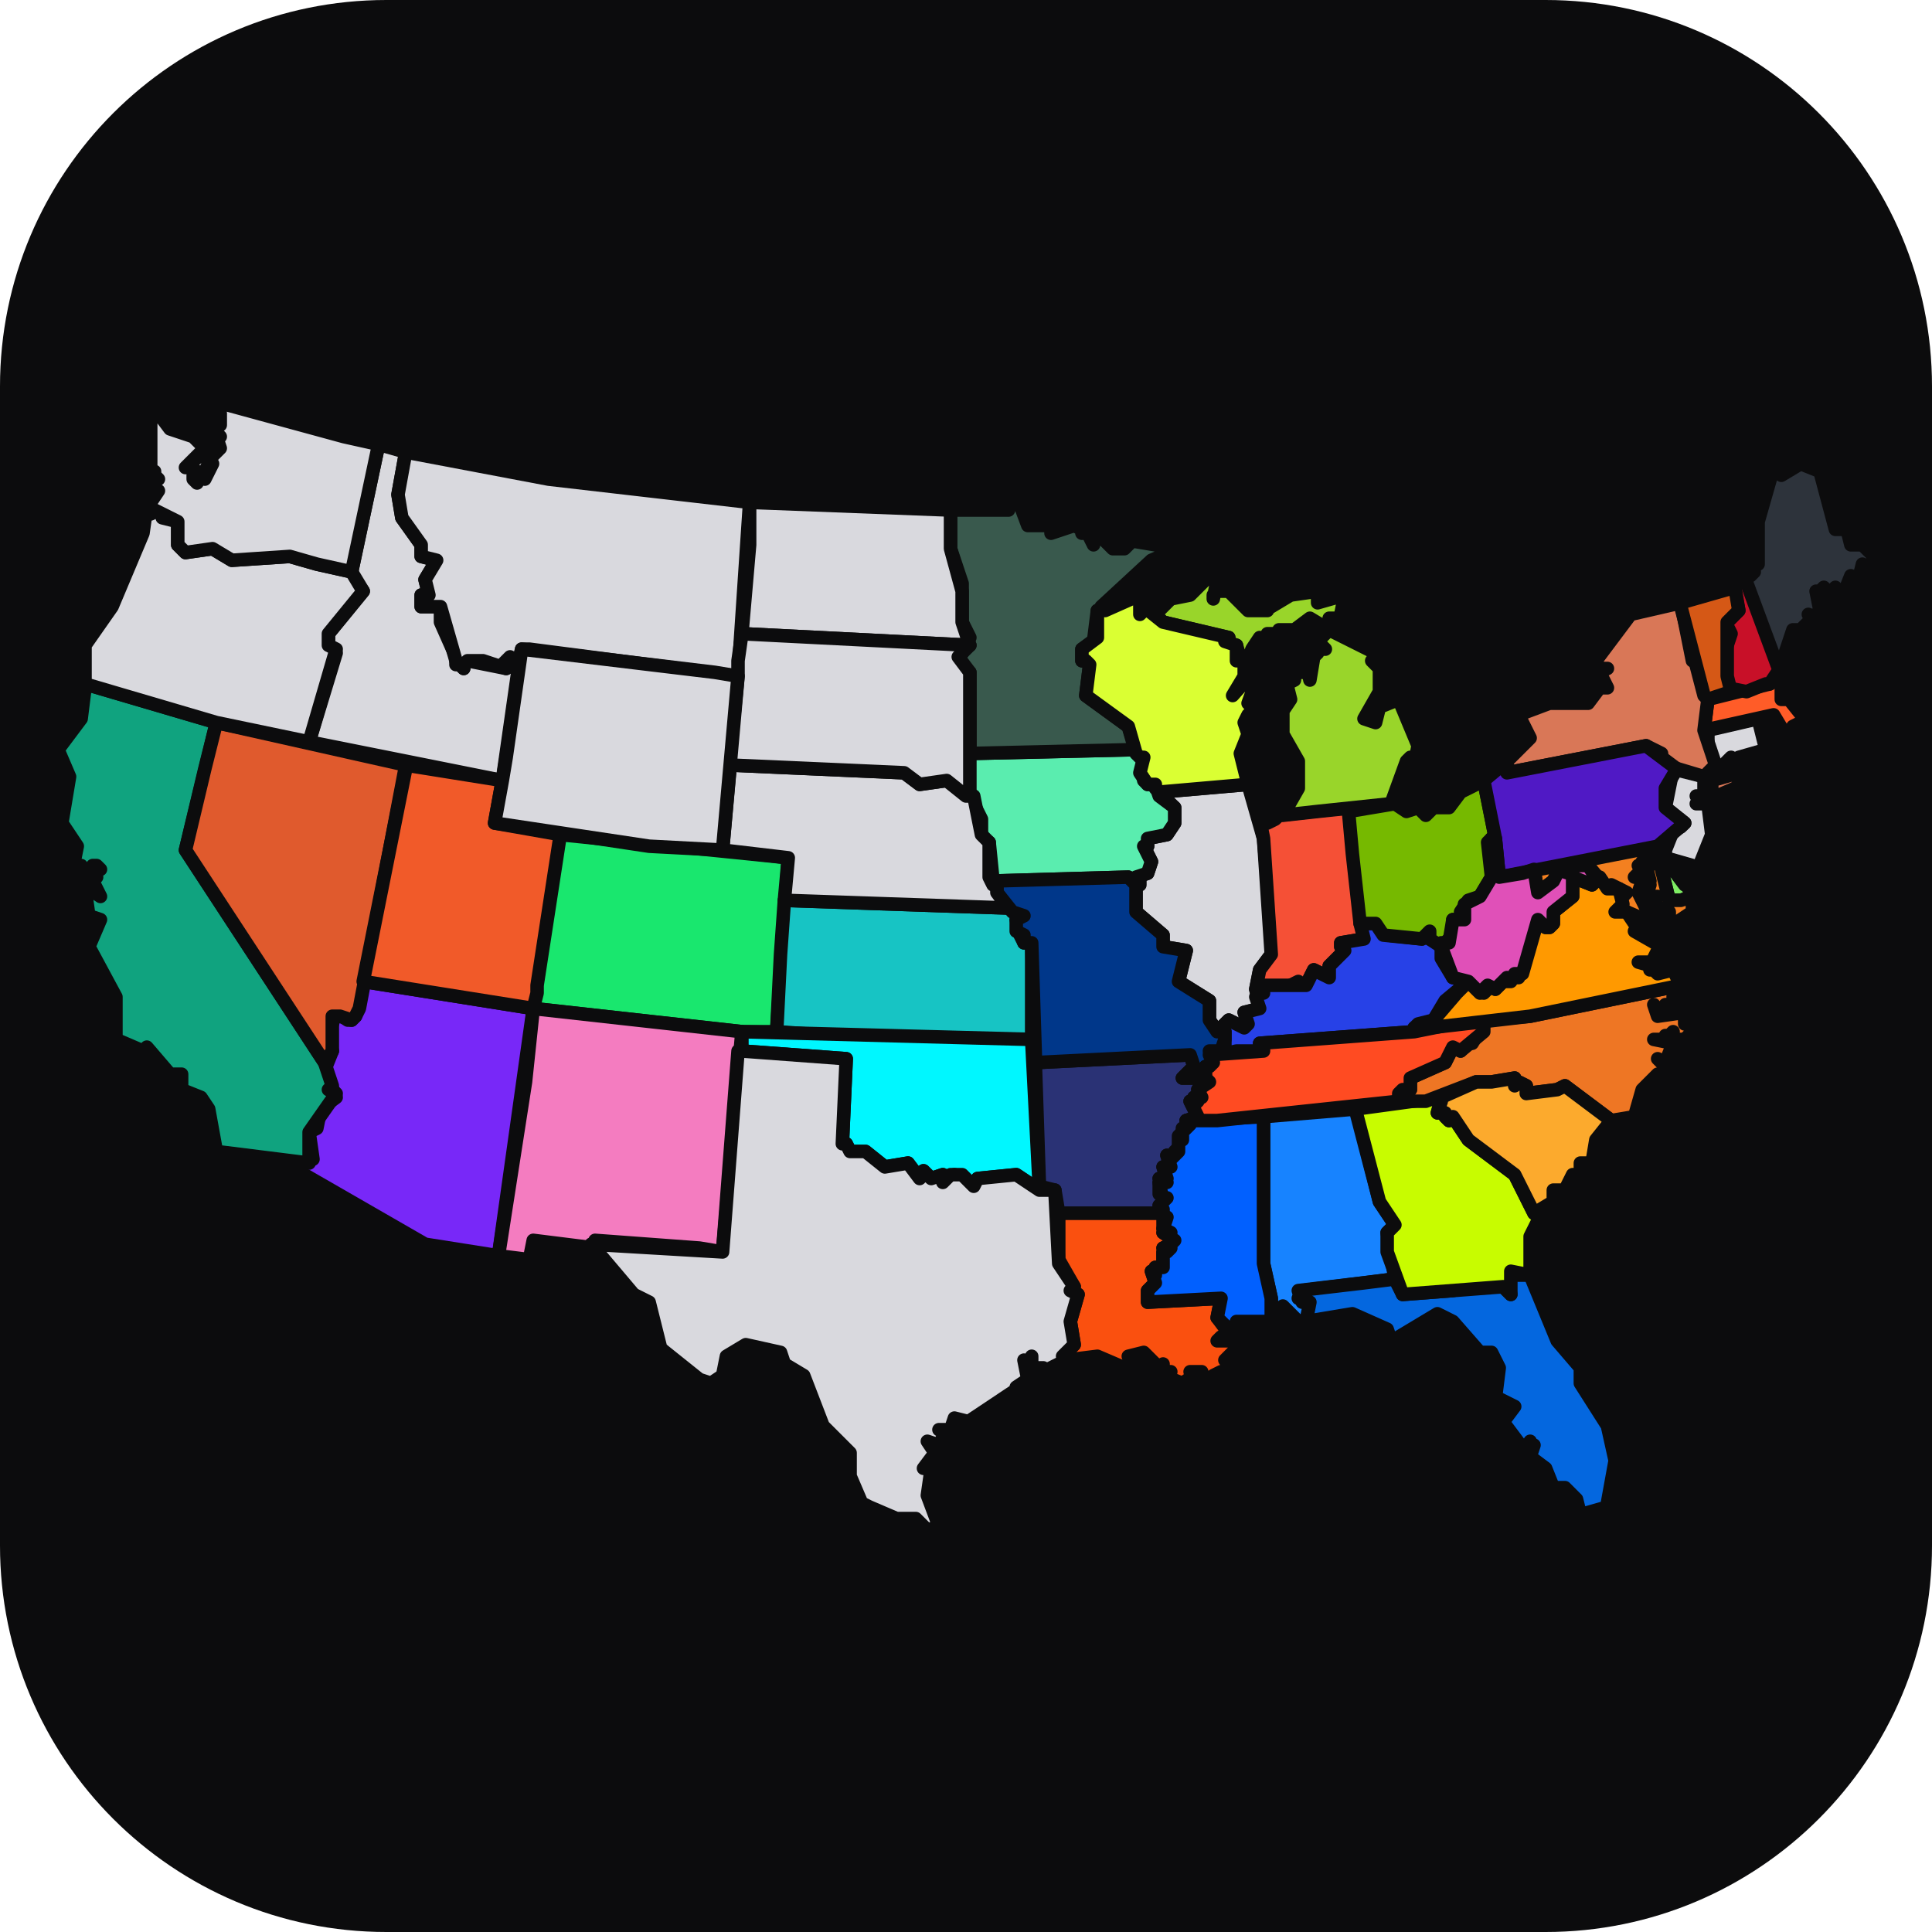
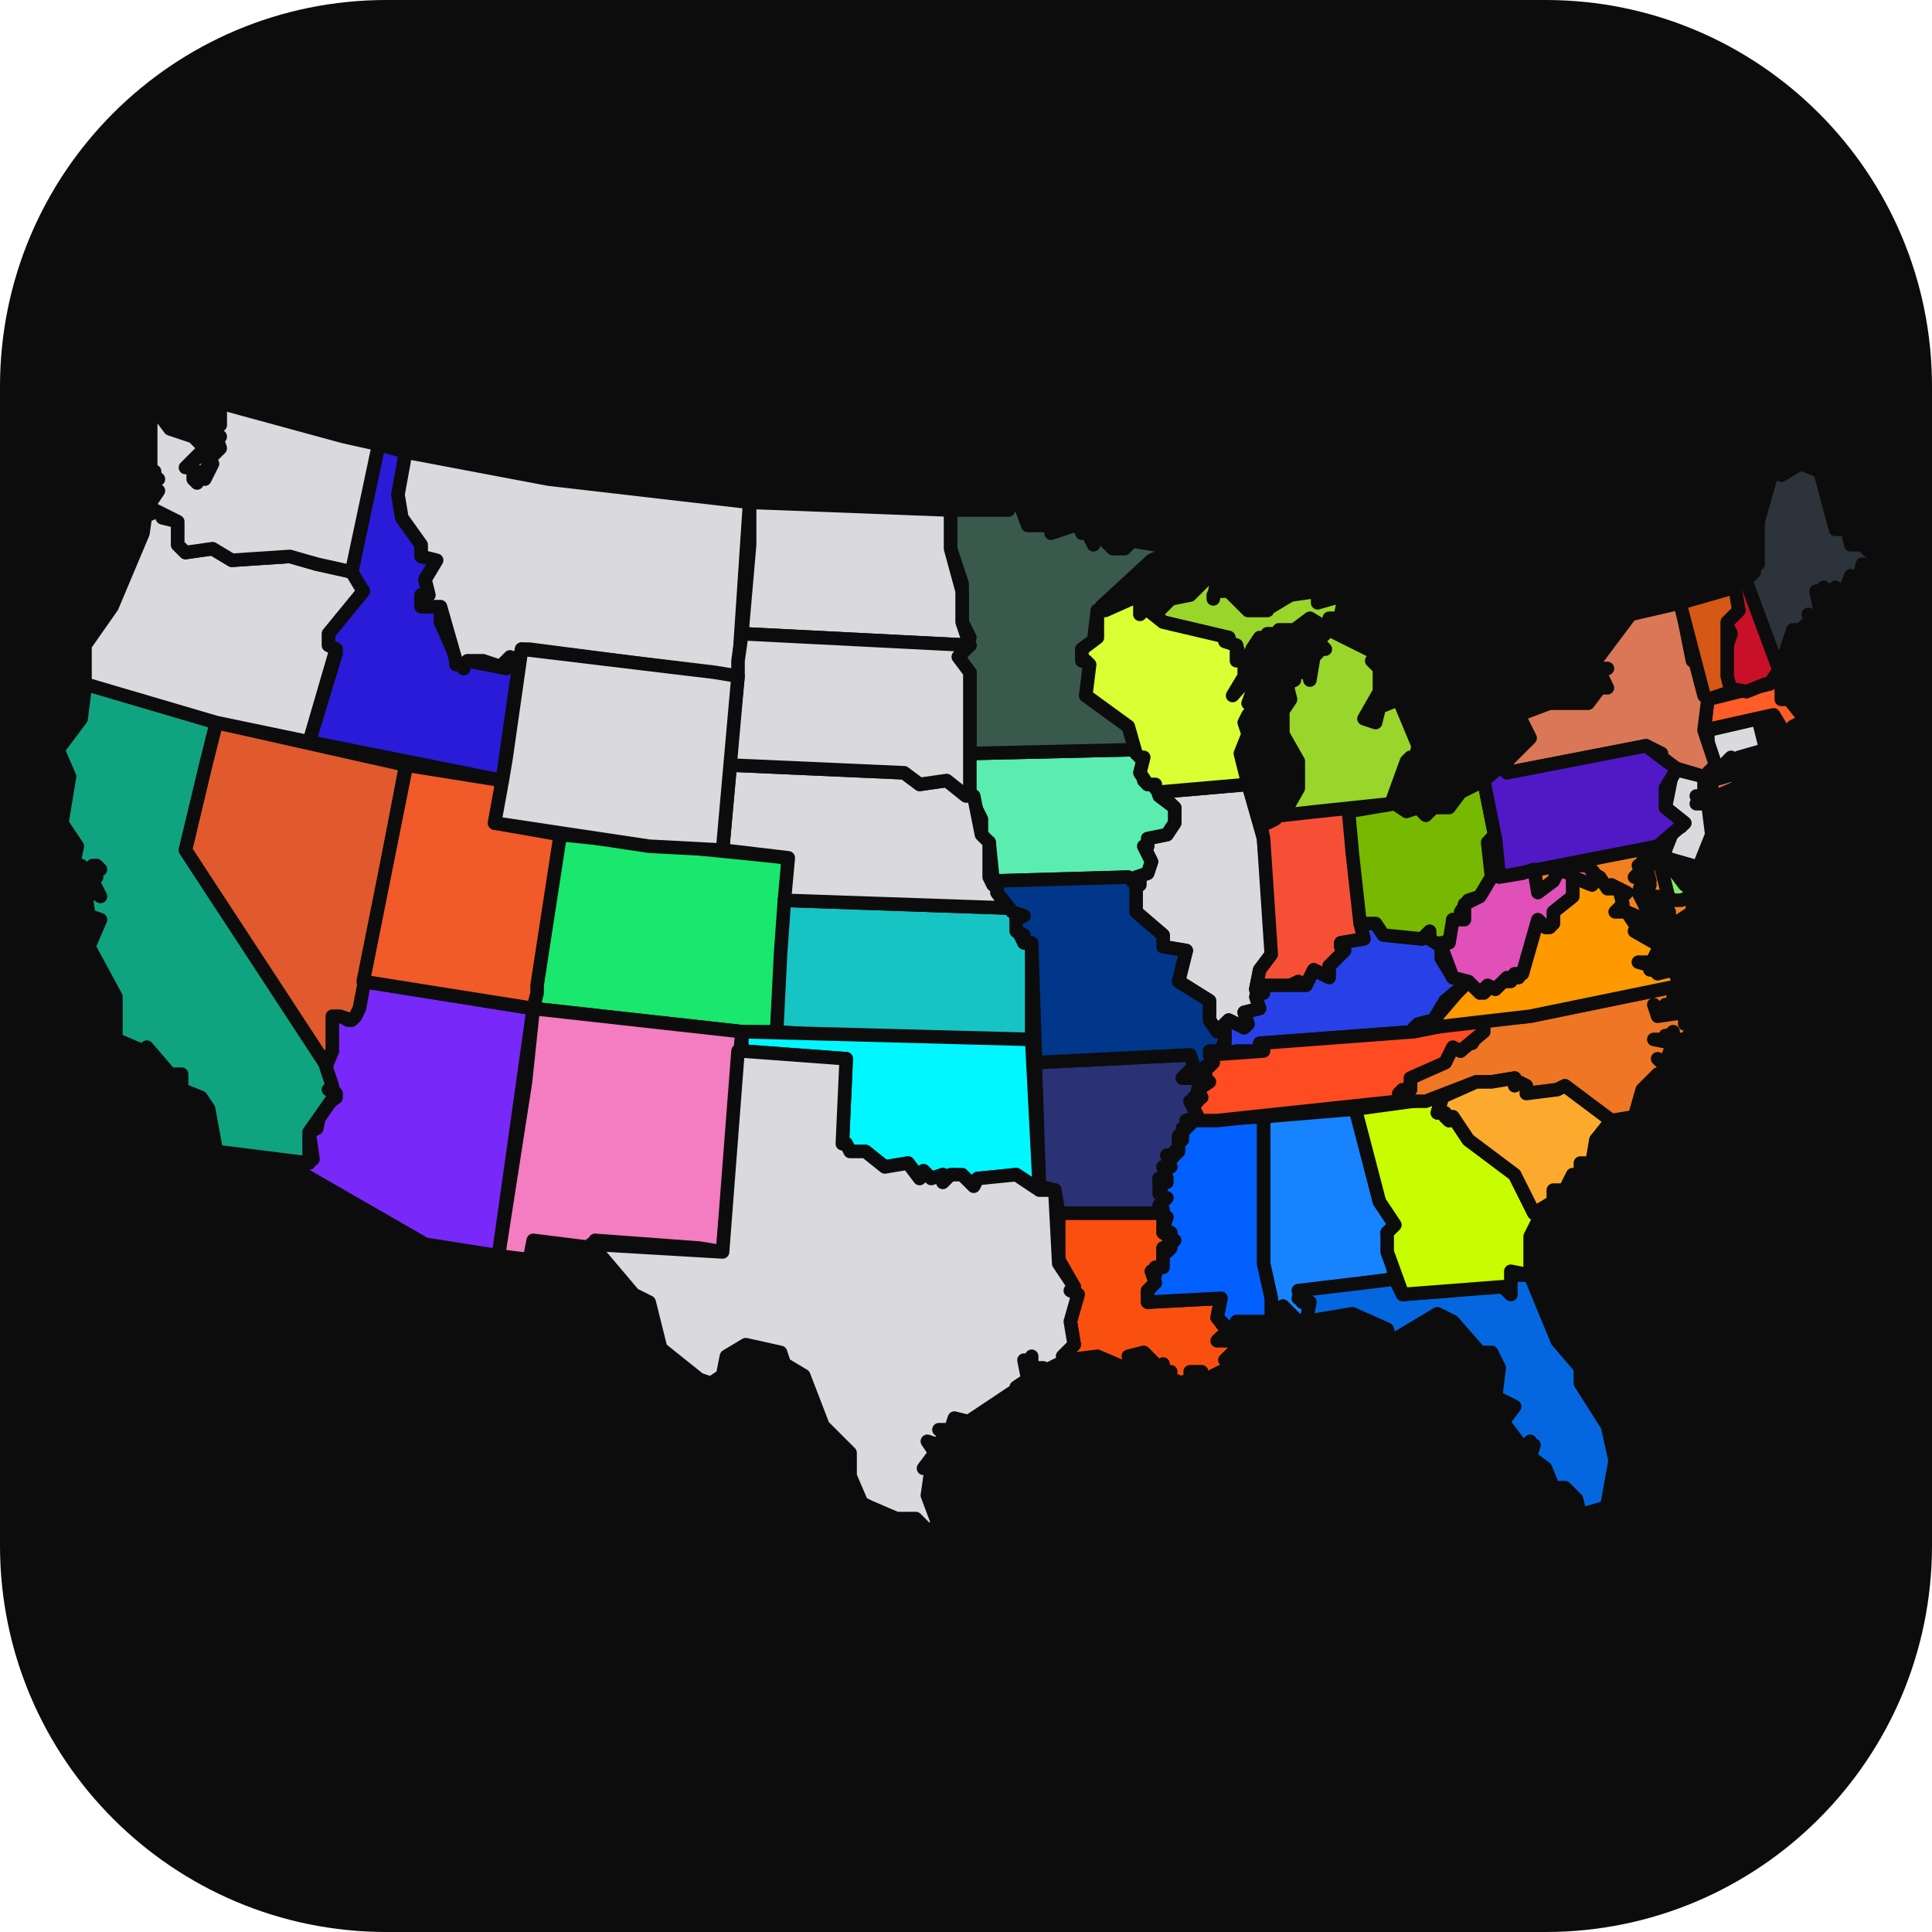
<svg xmlns="http://www.w3.org/2000/svg" viewBox="0 0 100 100">
  <rect width="100" height="100" rx="20" fill="#0c0c0d" />
  <g transform="translate(1.20 19.40) scale(0.1)" stroke="#0c0c0d" stroke-width="7.00" stroke-linejoin="round">
    <path fill="#1783FF" d="M642,384L690,380L702,428L710,440L708,442L706,444L710,468L662,474L660,478L666,480L666,488L662,492L658,492L656,492L658,490L660,490L652,482L652,490L646,490L646,478L642,460L642,386Z" />
    <path fill="#7828F8" d="M146,408L150,406L148,392L152,390L154,380L162,374L156,360L160,350L158,342L162,330L168,334L170,334L172,332L176,314L264,328L246,456L208,450L142,412L142,410L144,408Z" />
    <path fill="#2A3275" d="M524,356L604,352L606,358L600,364L612,364L614,366L608,370L610,374L608,374L606,374L608,376L606,378L606,376L604,376L608,384L602,386L604,388L602,390L600,390L600,398L596,402L594,406L592,404L594,410L590,410L592,416L588,416L592,418L590,418L588,418L588,424L588,422L590,422L590,424L588,424L590,424L590,422L590,428L590,426L592,426L588,430L590,432L590,434L536,434L534,422L526,420L524,360Z" />
    <path fill="#10A37F" d="M32,160L100,180L84,246L156,356L160,368L158,370L160,370L162,372L148,392L148,408L100,402L96,380L92,374L82,370L82,362L76,362L64,348L62,350L48,344L48,322L34,296L40,282L34,280L32,266L36,260L34,266L40,270L36,262L38,260L36,258L40,256L38,254L36,254L36,260L32,260L30,254L28,254L26,254L28,244L20,232L24,208L18,194L30,178L32,162Z" />
    <path fill="#19E76E" d="M278,238L396,250L390,340L378,340L372,340L264,328L276,246Z" />
    <path fill="#d9d9de" d="M872,184L898,178L902,194L888,198L886,200L884,198L874,208L872,206L876,202L874,202L872,194Z" />
    <path fill="#7FEE64" d="M844,244L850,242L850,244L848,246L854,256L860,264L862,262L862,266L864,270L858,272L852,272L846,248Z" />
    <path fill="#0467DF" d="M710,468L714,476L740,474L748,472L766,472L770,476L768,466L780,466L794,500L806,514L806,522L820,544L824,562L820,584L824,580L816,594L820,586L806,590L804,582L798,576L792,576L788,566L780,560L782,554L780,554L780,552L778,558L766,542L772,534L764,530L768,534L766,540L762,534L762,530L760,526L762,530L764,514L760,506L754,506L740,490L732,486L712,498L714,500L718,498L720,496L708,500L706,494L688,486L664,490L666,480L662,480L660,474L694,470Z" />
    <path fill="#C8FC00" d="M690,380L734,374L732,382L734,382L736,382L736,384L738,386L740,384L748,396L772,414L782,434L784,434L786,434L780,446L780,466L770,464L770,476L766,472L714,476L706,454L706,444L708,442L710,440L702,428L690,382Z" />
-     <path fill="#d9d9de" d="M170,102L184,36L198,40L194,62L196,74L206,88L206,94L214,96L208,106L210,114L208,114L206,114L206,120L216,120L216,128L224,146L224,150L226,150L228,152L228,150L230,148L250,152L248,150L252,146L256,154L248,210L148,190L162,144L158,140L158,134L176,112L170,104Z" />
+     <path fill="#2A1BD8" d="M170,102L184,36L198,40L194,62L196,74L206,88L206,94L214,96L208,106L210,114L208,114L206,114L206,120L216,120L216,128L224,146L224,150L226,150L228,152L228,150L230,148L250,152L248,150L252,146L256,154L248,210L148,190L162,144L158,140L158,134L176,112L170,104Z" />
    <path fill="#d9d9de" d="M576,264L576,260L582,258L584,252L580,244L582,244L582,240L592,238L596,232L596,224L588,216L634,212L642,240L646,284L646,300L640,308L638,318L640,328L632,330L634,336L632,338L624,334L622,336L620,338L620,340L622,340L618,340L614,334L614,324L598,314L602,298L590,296L590,294L590,290L576,278L576,266Z" />
    <path fill="#F55036" d="M640,230L644,232L648,230L650,228L686,224L694,292L682,294L682,296L684,298L676,306L676,312L668,308L664,316L662,316L660,314L656,316L656,318L638,318L640,308L646,300L642,240Z" />
    <path fill="#5AEDAF" d="M490,196L576,194L580,198L580,210L582,212L586,212L588,218L596,224L596,232L592,238L582,240L582,244L580,244L584,252L582,258L576,260L578,262L578,264L576,264L574,264L572,260L502,262L500,242L496,240L496,230L488,214L488,196Z" />
    <path fill="#17C4C4" d="M394,272L510,276L518,280L514,282L516,290L518,294L520,294L522,294L522,344L444,344L390,340L392,300Z" />
    <path fill="#2741E7" d="M622,340L620,340L620,338L622,336L624,334L632,338L634,336L632,330L640,328L638,322L640,320L642,320L640,318L642,316L664,316L668,308L676,312L676,306L684,298L682,296L682,294L694,292L692,284L700,284L706,290L724,292L728,288L728,292L734,294L734,302L740,312L748,314L736,324L730,334L722,336L720,338L720,340L640,346L642,348L642,350L628,350L620,352L616,352L618,348L622,348L622,340Z" />
    <path fill="#FA500F" d="M536,434L590,434L590,442L594,444L592,444L590,444L596,448L594,450L590,452L594,452L592,454L590,454L590,462L588,462L586,462L586,464L586,466L584,464L586,470L582,474L582,480L620,478L618,488L624,496L622,498L622,500L620,498L618,500L632,500L628,508L626,508L626,506L622,510L636,518L628,524L630,520L632,518L628,520L620,516L616,518L612,522L610,516L604,516L606,518L600,522L590,518L594,516L590,516L590,514L590,512L588,514L580,506L572,508L576,512L570,514L556,508L540,510L538,508L544,502L542,490L546,476L542,474L544,472L536,458Z" />
    <path fill="#2D333B" d="M910,150L904,146L890,102L894,104L896,102L894,100L898,98L898,76L906,48L910,52L920,46L930,50L938,80L944,80L946,88L952,88L958,94L956,100L954,100L952,98L950,106L946,104L942,114L940,114L938,114L938,112L938,110L936,112L938,120L934,118L932,110L930,112L928,112L930,122L928,124L928,126L924,124L926,126L920,132L916,132L910,150Z" />
    <path fill="#F38020" d="M782,256L844,244L846,248L852,272L858,272L864,270L864,274L864,278L852,286L852,278L848,276L848,278L846,280L844,278L842,274L842,272L842,270L846,270L840,270L842,264L838,264L840,262L842,262L840,254L842,254L844,252L842,252L842,248L840,250L842,252L838,252L838,254L838,256L838,254L836,254L838,256L834,260L836,260L838,262L836,268L844,284L830,278L828,280L826,280L826,272L830,268L822,264L820,266L810,254L804,254L800,258L794,256L794,258L792,262L784,268Z" />
    <path fill="#FF5C28" d="M872,168L904,160L910,154L912,158L912,160L914,158L910,162L910,168L912,168L914,168L922,178L930,174L924,170L932,176L916,188L920,180L916,182L916,186L914,186L912,186L906,176L870,184Z" />
    <path fill="#99D52A" d="M652,228L660,214L660,200L652,186L652,174L656,168L654,160L658,158L658,154L660,154L662,154L664,148L666,158L668,146L670,144L670,142L672,142L674,142L670,138L676,132L700,144L702,148L700,146L698,148L700,150L702,152L702,164L694,178L700,180L702,172L712,168L722,192L720,202L720,198L718,198L716,200L708,222L670,226ZM586,124L594,116L604,114L618,100L626,100L618,106L616,116L616,114L618,112L624,112L634,122L644,122L644,120L644,118L644,120L646,120L656,114L670,112L670,116L670,118L684,114L682,124L684,122L688,126L676,126L676,132L666,126L658,132L650,132L646,140L648,134L646,134L644,134L644,136L644,138L640,136L636,142L632,154L628,140L622,138L624,136L590,128L586,124Z" />
    <path fill="#39594D" d="M480,70L510,70L510,62L512,62L514,62L520,78L530,78L532,80L532,82L544,78L548,80L550,80L550,82L548,82L552,82L552,84L554,88L554,86L554,84L556,84L558,84L564,90L570,90L572,88L574,86L598,90L584,96L558,120L560,122L556,122L554,138L548,142L548,148L550,148L552,150L550,166L572,182L576,194L490,196L490,168L490,154L484,148L490,136L486,128L486,108L480,90L480,72Z" />
    <path fill="#0160FF" d="M590,434L590,432L588,430L592,426L590,426L590,428L588,418L590,418L592,418L588,416L592,416L590,410L594,410L592,404L594,406L598,402L598,394L598,396L600,396L600,394L598,394L604,388L602,386L642,384L642,460L646,478L646,490L628,490L626,496L618,488L620,478L582,480L582,474L586,470L584,464L586,466L586,464L586,462L588,462L590,462L590,454L592,454L594,452L590,452L594,450L596,448L590,444L592,444L594,444L590,442L592,436L588,434Z" />
    <path fill="#00378A" d="M502,262L572,260L576,264L576,278L590,290L590,294L590,296L602,298L598,314L614,324L614,334L618,340L622,340L622,344L620,350L614,350L616,356L614,358L612,358L612,364L600,364L606,358L604,352L524,356L522,294L520,294L518,294L518,292L518,290L514,288L514,282L518,280L512,278L504,268L504,264L504,262L504,264L502,264Z" />
    <path fill="#d9d9de" d="M198,40L272,54L376,66L370,156L262,142L258,142L256,150L256,154L252,146L248,150L250,152L238,148L230,148L228,150L228,152L224,148L216,120L206,120L206,114L208,114L210,114L208,106L214,96L206,94L206,88L196,74L194,62Z" />
    <path fill="#d9d9de" d="M366,202L456,206L464,212L478,210L492,218L496,238L500,242L500,260L502,264L504,264L504,262L504,264L504,268L510,276L394,272L396,250L362,246Z" />
    <path fill="#E05A2D" d="M100,180L198,202L174,328L172,332L170,334L164,332L160,332L160,350L156,356L84,246L94,204Z" />
    <path fill="#C81028" d="M886,110L890,102L910,156L908,154L904,160L902,160L892,164L882,162L880,146L884,134L882,130L882,128L888,122L886,112Z" />
    <path fill="#d9d9de" d="M850,246L854,236L858,234L860,232L850,224L854,204L870,208L870,216L868,218L866,218L868,220L866,222L868,222L872,222L874,238L866,258L862,260L862,258L864,254L850,250L850,248L850,246Z" />
    <path fill="#F47CC0" d="M264,328L372,340L362,454L350,452L296,448L296,452L280,450L264,448L262,458L246,456L260,366Z" />
    <path fill="#D97757" d="M768,200L780,188L774,176L790,170L810,170L816,162L818,162L820,162L816,154L820,152L818,152L816,152L814,148L832,124L858,118L864,148L868,150L872,168L870,184L876,202L872,206L872,212L874,214L874,212L874,210L888,206L896,198L896,200L896,202L904,198L886,214L872,220L870,208L850,202L848,200L848,196L840,192L768,206Z" />
    <path fill="#EE7624" d="M756,334L780,332L858,316L868,332L856,316L862,326L858,322L858,324L860,324L854,322L856,324L858,326L850,326L852,328L854,328L852,328L850,330L848,330L846,330L844,326L846,332L860,330L860,336L860,330L862,328L864,330L866,338L860,344L852,344L850,342L852,342L854,340L852,342L850,342L850,344L852,344L844,344L854,346L850,356L846,354L848,356L858,352L860,354L856,360L854,360L854,358L854,360L856,360L862,352L856,362L846,362L838,370L834,384L822,386L798,368L794,370L778,372L778,368L774,366L772,368L772,364L760,366L752,366L726,376L712,376L712,372L718,370L718,364L736,356L740,348L744,350L744,348L746,346L748,346L750,346L756,336Z" />
    <path fill="#d9d9de" d="M376,66L480,70L480,90L486,112L486,128L490,140L372,134L376,88Z" />
    <path fill="#76B900" d="M686,226L710,222L716,226L722,224L724,226L726,228L730,224L734,224L738,224L744,216L756,210L762,240L760,240L758,242L760,260L754,270L748,272L744,278L746,280L746,282L740,282L740,290L734,296L728,292L728,288L724,292L704,290L700,284L692,284L688,248Z" />
    <path fill="#00F7FF" d="M372,340L522,344L526,422L514,414L494,416L492,420L482,414L476,418L476,416L476,414L470,416L466,412L466,414L464,416L458,408L446,410L436,402L428,402L426,398L424,398L426,354L372,350Z" />
    <path fill="#d9d9de" d="M72,70L72,72L72,74L80,76L80,88L84,92L98,90L108,96L138,94L152,98L170,102L176,112L158,134L158,140L162,142L148,190L100,180L32,160L32,140L46,120L62,82L64,68L66,70L66,72L70,70Z" />
    <path fill="#5019C5" d="M756,210L768,200L768,206L840,192L856,204L850,214L850,224L860,232L846,244L764,260L762,240Z" />
    <path fill="#2C4681" d="" />
    <path fill="#FCAA2D" d="M734,374L752,366L760,366L772,364L772,368L774,366L778,368L778,372L794,370L798,368L822,386L814,396L812,408L806,408L806,414L802,416L802,414L798,422L792,422L792,428L782,434L772,414L748,396L740,384L738,386L736,384L736,382L734,382L732,382L734,376Z" />
    <path fill="#d9d9de" d="M370,156L370,148L372,134L490,140L484,146L490,154L490,216L490,218L488,218L478,210L464,212L456,206L366,202L366,188L368,176Z" />
    <path fill="#FF4B22" d="M612,364L612,358L614,358L616,356L614,352L642,350L642,348L640,346L720,340L750,334L752,334L756,334L756,340L744,350L740,348L736,356L718,364L718,370L716,370L714,370L712,372L712,376L618,386L602,386L608,384L604,376L606,376L606,378L608,376L606,374L608,374L610,374L608,370L614,366L612,364Z" />
    <path fill="#d9d9de" d="M372,350L426,354L424,398L426,398L428,402L436,402L446,410L458,408L464,416L466,414L466,412L470,416L476,414L476,416L476,418L480,414L486,414L492,420L494,416L514,414L526,422L534,422L536,460L544,472L542,474L546,476L542,490L544,502L538,508L540,510L524,518L528,514L526,514L522,514L522,508L522,510L520,512L518,510L520,520L514,524L522,520L480,548L470,566L474,592L470,582L470,564L480,546L490,542L482,540L480,546L474,546L478,546L474,554L468,552L472,558L466,566L468,566L470,566L468,580L474,596L468,598L462,592L452,592L438,586L434,584L428,570L428,558L414,544L404,518L394,512L392,506L374,502L364,508L362,518L356,522L350,520L330,504L324,480L316,476L294,450L362,454L370,350Z" />
    <path fill="#F15A29" d="M198,202L248,210L244,232L278,238L266,316L266,320L264,328L176,314L198,204Z" />
    <path fill="#D55816" d="M858,118L886,110L888,122L882,128L882,156L884,164L872,168L870,166L858,120Z" />
    <path fill="#FF9900" d="M748,314L756,320L758,318L758,316L762,318L768,312L774,312L784,282L786,284L788,286L790,286L792,284L792,278L802,270L802,260L812,264L816,260L820,266L826,266L828,274L824,278L830,278L834,284L836,284L838,282L846,288L846,294L834,288L848,296L848,298L848,300L846,300L846,298L844,302L850,308L836,304L842,304L842,306L842,308L844,308L846,310L854,308L858,316L780,332L728,338L726,338L720,338L730,334L742,320Z" />
    <path fill="#d9d9de" d="M184,36L170,102L152,98L138,94L108,96L98,90L84,92L80,88L80,76L64,68L64,62L66,60L66,66L70,60L66,58L66,56L66,54L70,54L68,52L68,50L66,52L66,24L68,20L70,20L76,28L88,32L92,36L94,32L94,34L94,36L96,34L96,40L94,40L92,40L84,48L86,48L88,48L86,48L84,48L96,38L96,46L92,54L90,50L90,56L88,54L88,52L90,50L90,56L92,52L94,54L98,46L96,44L102,38L100,32L100,34L100,36L98,34L102,32L98,28L102,26L102,20L98,16L100,14L166,32Z" />
    <path fill="#E050B8" d="M734,294L738,294L740,282L746,282L746,274L754,270L760,260L760,240L762,240L764,260L776,258L782,256L784,268L792,262L794,258L794,256L800,258L804,254L810,254L814,260L814,262L812,264L802,260L802,270L792,278L792,284L790,286L788,286L786,284L784,282L776,310L772,310L770,314L768,314L768,312L762,318L758,316L754,320L748,314L740,312L734,296Z" />
    <path fill="#DAFF33" d="M560,122L578,114L578,124L580,122L580,120L590,128L624,136L622,138L628,140L628,148L632,148L632,156L626,166L642,148L634,170L636,172L636,174L634,176L632,180L634,186L630,196L634,212L588,216L586,214L586,212L582,212L578,206L580,198L578,198L576,196L572,182L550,166L552,150L550,148L548,148L548,142L556,136L556,122L558,122L560,120Z" />
    <path fill="#d9d9de" d="M370,156L362,246L324,244L244,232L248,210L250,198L258,142L358,154Z" />
  </g>
</svg>
